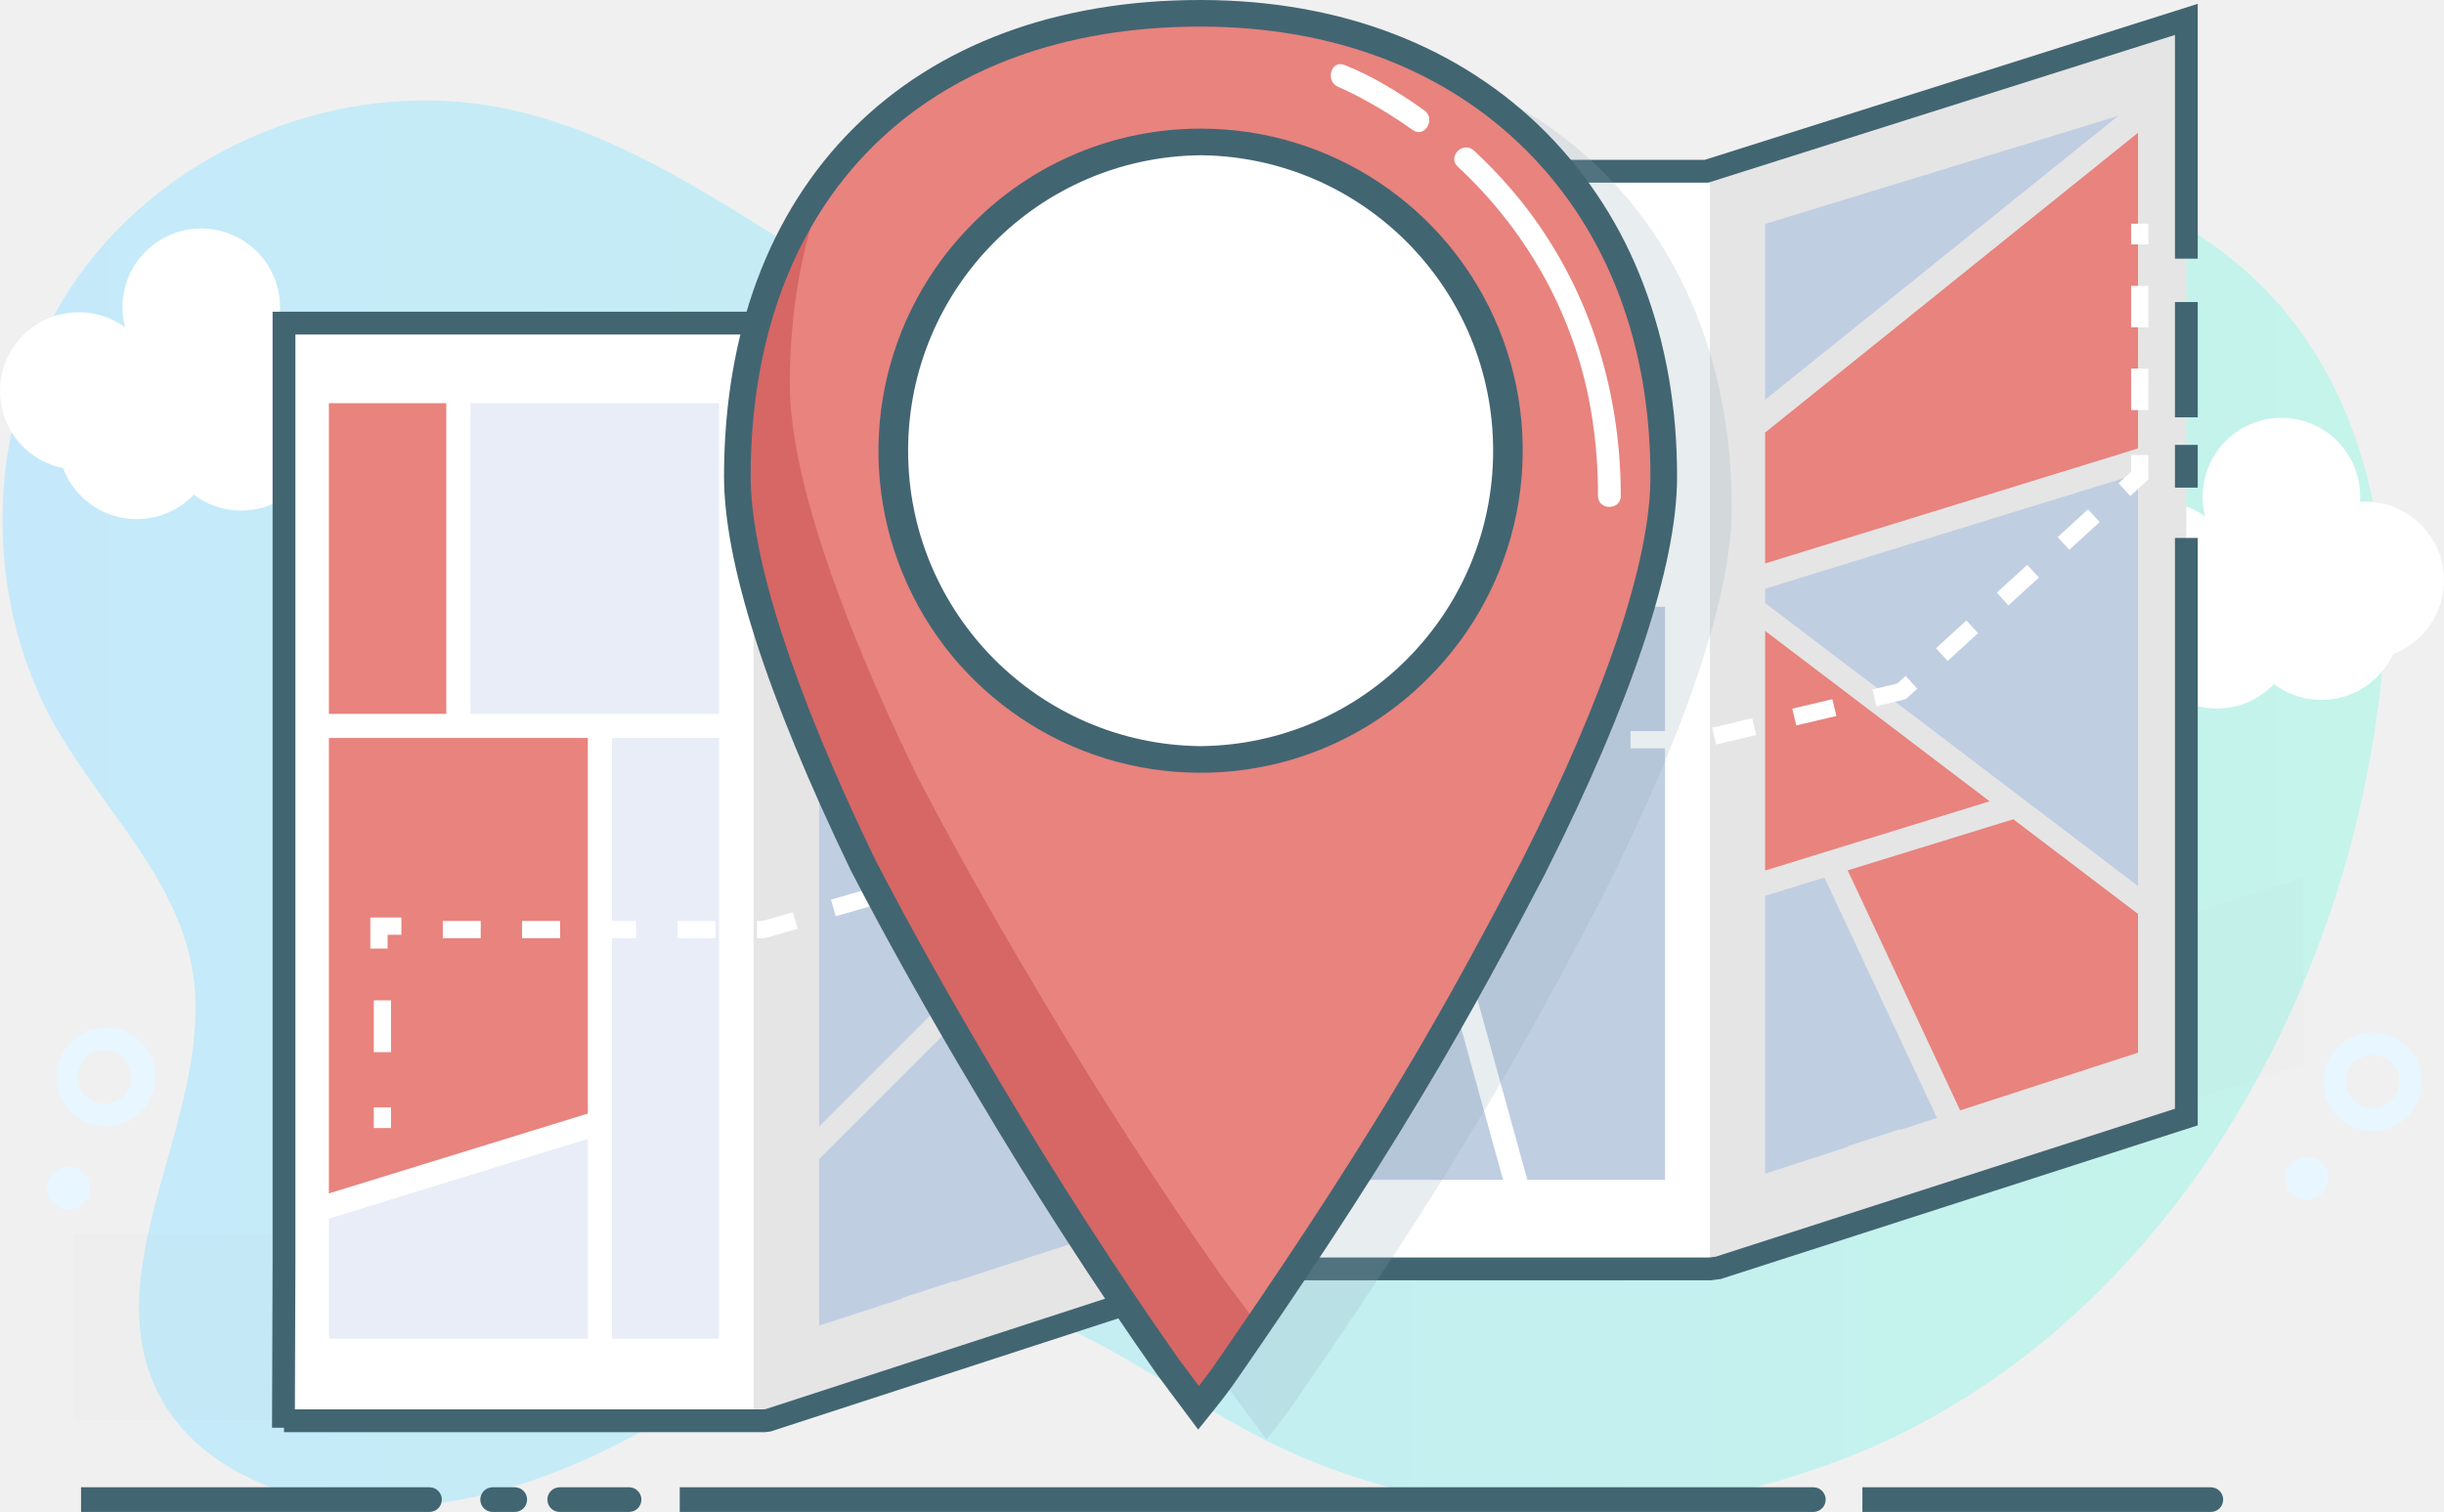
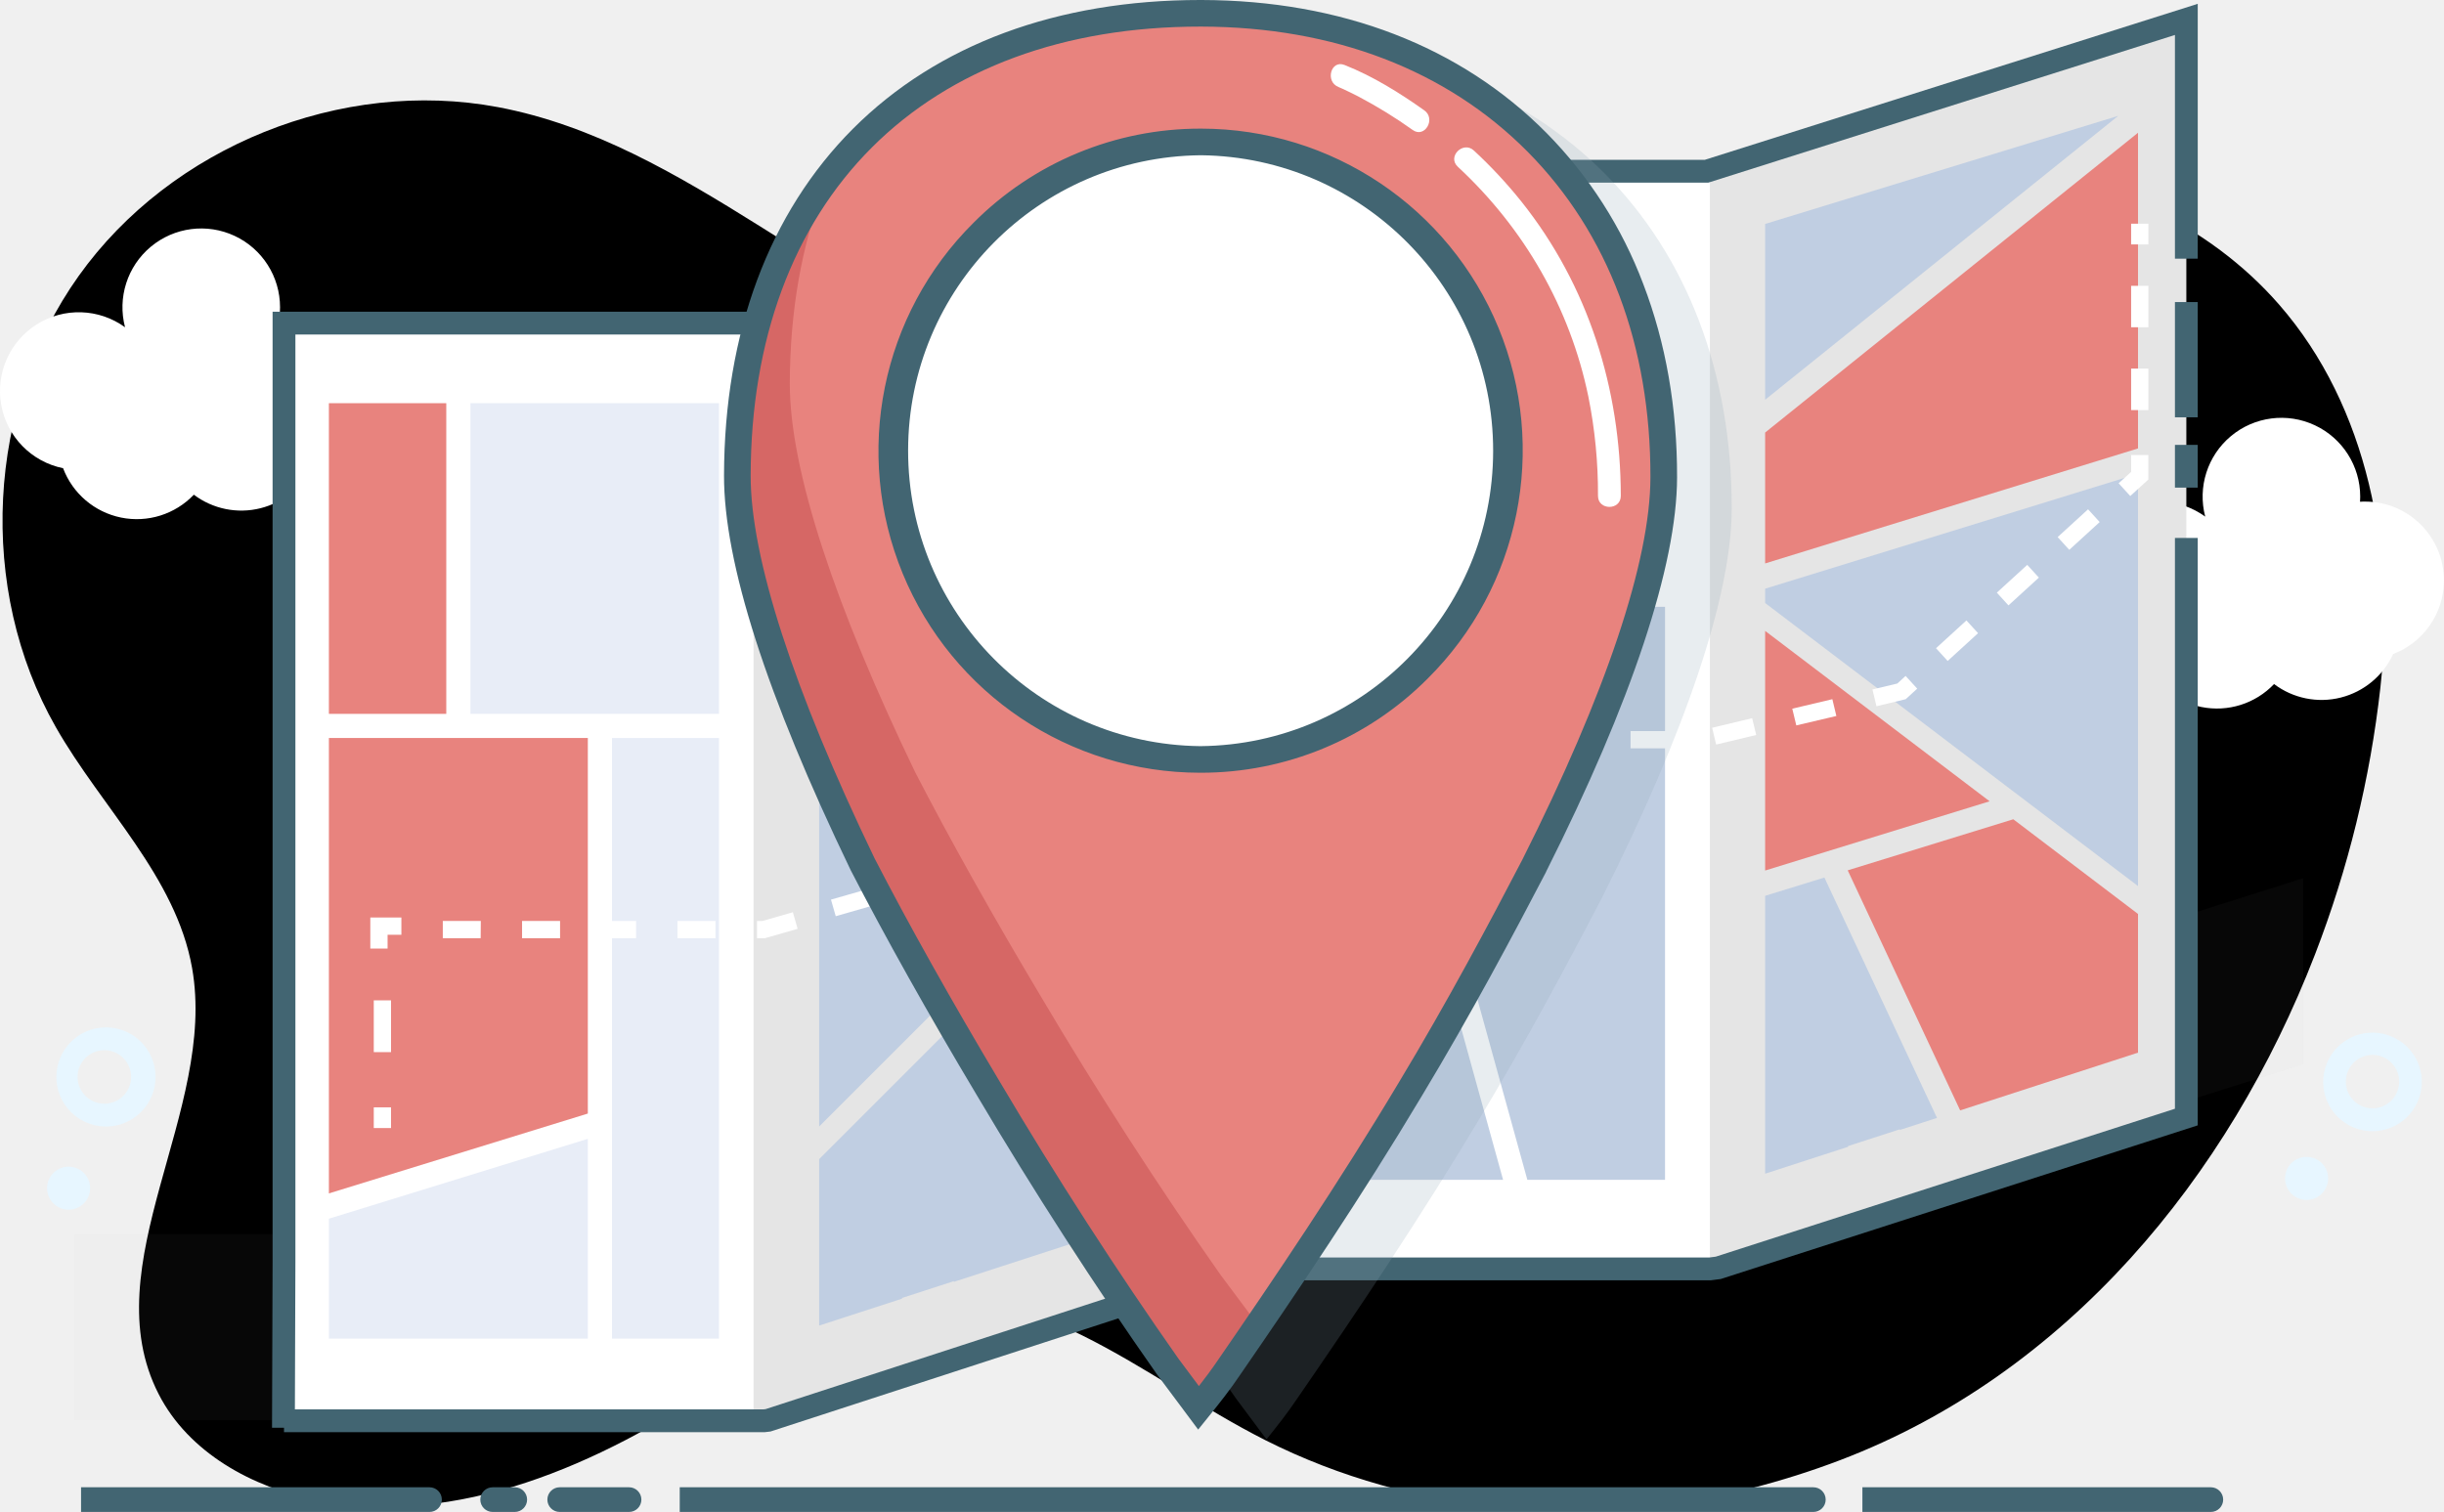
<svg xmlns="http://www.w3.org/2000/svg" viewBox="0 0 1286.04 795.78">
  <defs>
    <style>.cls-1{fill:url(#linear-gradient);}.cls-2{fill:#e7f6ff;}.cls-3{fill:none;}.cls-4{fill:#426572;}.cls-5{fill:#fff;}.cls-6{opacity:0.04;}.cls-7{fill:#a8a8a8;}.cls-8{fill:#e5e5e5;}.cls-9{fill:#e8edf7;}.cls-10{fill:#c0cee2;}.cls-11{fill:#e8837e;}.cls-12{fill:#8da3b2;opacity:0.2;}.cls-13{fill:#d66765;}</style>
    <linearGradient id="linear-gradient" x1="1.32" y1="424.03" x2="1254.6" y2="424.03" gradientUnits="userSpaceOnUse">
-       <stop offset="0" stop-color="#c5e9fa" />
-       <stop offset="1" stop-color="#c4f4ea" />
+       <stop offset="0" stopColor="#c5e9fa" />
+       <stop offset="1" stopColor="#c4f4ea" />
    </linearGradient>
  </defs>
  <g id="Layer_2" data-name="Layer 2">
    <g id="Layer_1-2" data-name="Layer 1">
      <path class="cls-1" d="M1218.18,502.3C1172.73,620,1087.28,723.08,968.59,768.39a431.14,431.14,0,0,1-47.21,14.95C836.7,804.93,744.06,797.42,666,758.08c-33.13-16.71-63.34-38.79-96.59-55.26S498.19,675.57,462,683.7c-31.16,7-57.45,27.06-83.92,44.93-62.4,42.13-137.43,75.47-211.32,61-34-6.65-67.48-25.07-83.27-55.86-34.9-68.07,30.92-149,17.59-224.28-8.53-48.18-47.49-84.26-71.71-126.78C-12.08,310-7.18,213.37,41.42,145.22S179.74,40.92,262,56.38c100.3,18.85,176.15,103.75,273.69,133.78,61,18.77,127.23,13.17,185.49-11.55,94.13-39.95,223.45-101.22,329.38-91.24,56.33,5.31,111.58,30.31,148.76,73,47,53.89,61.09,130.4,53.25,201.46A563.35,563.35,0,0,1,1218.18,502.3Z" />
      <path class="cls-2" d="M1248.42,595.38a26.3,26.3,0,0,1-6.2-.75,25.94,25.94,0,1,1,6.2.75Zm0-40.18a14.09,14.09,0,0,0-3.32,27.77h0a14.08,14.08,0,1,0,3.32-27.77Z" />
      <circle class="cls-2" cx="1213.76" cy="620.24" r="11.33" transform="translate(324.94 1653.64) rotate(-76.37)" />
      <path class="cls-2" d="M55.19,592.91a26.09,26.09,0,1,1,1.14,0Zm0-40.17H54.6a14.09,14.09,0,1,0,.61,0Z" />
      <circle class="cls-2" cx="36.08" cy="625.38" r="11.33" transform="translate(-26.9 2.13) rotate(-2.47)" />
      <path class="cls-2" d="M709.08,171.11A26.06,26.06,0,1,1,724,166.39,26.07,26.07,0,0,1,709.08,171.11ZM709,130.94a14.14,14.14,0,1,0,2.47.22A14.17,14.17,0,0,0,709,130.94Z" />
      <circle class="cls-2" cx="649.4" cy="160.43" r="11.33" transform="translate(25.58 401.9) rotate(-35.04)" />
      <rect class="cls-3" x="713.36" y="157.98" width="44.48" height="44.48" />
      <rect class="cls-3" x="713.36" y="157.98" width="44.48" height="44.48" />
      <path class="cls-4" d="M839.66,777" />
      <path class="cls-5" d="M1286,305.5A41.46,41.46,0,0,0,1244.59,264c-.92,0-1.83,0-2.73.09.06-.9.09-1.81.09-2.73a41.46,41.46,0,1,0-81.56,10.54,41.46,41.46,0,1,0-32.61,74.19,41.46,41.46,0,0,0,68.84,13.94,41.46,41.46,0,0,0,62.66-15.8A41.47,41.47,0,0,0,1286,305.5Z" />
      <path class="cls-5" d="M191.45,205.8A41.46,41.46,0,0,0,150,164.34c-.92,0-1.83,0-2.73.09.06-.9.09-1.81.09-2.73A41.46,41.46,0,1,0,65.8,172.24a41.46,41.46,0,1,0-32.61,74.19A41.46,41.46,0,0,0,102,260.37a41.46,41.46,0,0,0,62.66-15.8A41.47,41.47,0,0,0,191.45,205.8Z" />
      <g class="cls-6">
        <polygon class="cls-7" points="918.2 555.86 624.46 555.86 334.98 647.5 334.98 649.52 39.11 649.52 39.11 747.43 334.98 747.43 334.98 745.41 624.46 653.77 918.2 653.77 918.2 653.1 1211.94 560.12 1211.94 462.21 918.2 555.19 918.2 555.86" />
      </g>
      <rect class="cls-5" x="154.73" y="172.94" width="252.53" height="577.72" />
      <polygon class="cls-8" points="1150.46 586.46 897.94 666.39 897.94 88.67 1150.46 8.74 1150.46 586.46" />
      <rect class="cls-5" x="647.23" y="88.67" width="252.53" height="577.72" />
      <polygon class="cls-8" points="649.05 666.39 396.52 746.33 396.52 168.61 649.05 88.67 649.05 666.39" />
      <rect class="cls-9" x="322.03" y="388.43" width="56.32" height="316.11" />
      <polygon class="cls-10" points="707.53 319.4 670.85 319.4 670.85 620.98 790.93 620.98 707.53 319.4" />
      <polygon class="cls-10" points="720.3 319.4 803.7 620.98 876.14 620.98 876.14 319.4 720.3 319.4" />
      <polygon class="cls-10" points="1114.63 60.97 928.82 117.87 928.82 144.99 928.82 205.21 928.82 210.4 1114.63 60.97" />
      <polygon class="cls-11" points="928.82 227.66 928.82 231.98 928.82 296.55 1125.03 236.02 1125.03 144.99 1125.03 69.87 928.82 227.66" />
      <polygon class="cls-10" points="1125.03 466.35 1125.03 447.73 1125.03 296.34 1125.03 269.57 1125.03 249.33 928.82 309.85 928.82 317.38 1125.03 466.35" />
      <polygon class="cls-10" points="431.04 610.08 431.04 697.28 431.04 697.68 474.62 683.53 474.69 683.13 501.94 674.3 501.88 674.68 627.25 633.97 627.25 633.69 627.25 554.43 627.25 527.66 627.25 413.87 431.04 610.08" />
      <polygon class="cls-10" points="626.85 397.1 627.25 397.5 627.25 376.28 627.25 349.51 627.25 325.07 431.04 385.6 431.04 463.3 431.04 490.07 431.04 592.91 626.85 397.1" />
      <polygon class="cls-11" points="1046.94 421.74 928.82 332.06 928.82 383.37 928.82 410.13 928.82 458.18 1046.94 421.74" />
      <polygon class="cls-11" points="309.32 586.09 309.32 388.43 173.06 388.43 173.06 628.12 309.32 586.09" />
      <polygon class="cls-9" points="173.06 641.43 173.06 704.54 309.32 704.54 309.32 599.39 173.06 641.43" />
      <rect class="cls-5" x="1121.4" y="117.74" width="9.08" height="10.9" />
      <path class="cls-5" d="M1130.48,215.84h-9.08V194h9.08Zm0-43.6h-9.08v-21.8h9.08Z" />
      <polygon class="cls-5" points="1120.95 261.07 1114.83 254.36 1121.4 248.36 1121.4 239.46 1130.48 239.46 1130.48 252.37 1120.95 261.07" />
      <path class="cls-5" d="M879.77,393.88H858V384.8h21.8Zm-41.78,0h-21.8V384.8H838Zm-43.6,0h-21.8V384.8h21.8Zm108.65-2-2.11-8.84L922,378l2.11,8.84Zm42.18-10.08L943.1,373l21.09-5,2.11,8.84Zm42.18-10.08-2.11-8.84,13.1-3.13,4.34-4,6.12,6.71-6.07,5.54Zm37.46-23.84-6.12-6.71,16-14.62,6.12,6.71Zm32-29.25-6.12-6.71,16-14.62,6.12,6.71Zm32-29.24-6.12-6.71,16-14.62,6.12,6.71Z" />
      <polygon class="cls-5" points="738.86 401.11 730.81 396.9 737.13 384.8 750.78 384.8 750.78 393.88 742.63 393.88 738.86 401.11" />
      <path class="cls-5" d="M704.69,464.68l-8.05-4.2,8.42-16.12,8.05,4.2Zm16.84-32.24-8.05-4.2,8.42-16.12,8.05,4.2Z" />
      <polygon class="cls-5" points="687.26 498.05 678.03 480.91 686.03 476.6 687.14 478.66 688.22 476.59 696.27 480.79 687.26 498.05" />
      <rect class="cls-5" x="663.58" y="443.15" width="9.08" height="19.56" transform="translate(-134.87 370.87) rotate(-28.3)" />
      <polygon class="cls-5" points="650.22 429.25 646.78 422.88 639.82 424.87 637.32 416.14 651.31 412.13 658.21 424.95 650.22 429.25" />
      <path class="cls-5" d="M402.49,493.8h-4.16v-9.08h2.88l16-4.59,2.5,8.73Zm-26,0h-20v-9.08h20Zm-41.78,0h-20v-9.08h20Zm-40,0h-20v-9.08h20Zm-41.78,0H233v-9.08h20Zm186.84-11.58-2.51-8.73,20-5.74,2.51,8.73Zm40-11.47-2.5-8.73,20-5.73,2.5,8.73Zm40-11.47-2.5-8.73,20-5.73,2.5,8.73Zm40-11.47-2.5-8.73,20-5.73,2.5,8.73Zm40-11.47-2.5-8.73,20-5.73,2.5,8.73Z" />
      <polygon class="cls-5" points="203.95 499.25 194.86 499.25 194.86 482.9 211.21 482.9 211.21 491.99 203.95 491.99 203.95 499.25" />
      <rect class="cls-5" x="196.68" y="526.51" width="9.08" height="27.25" />
      <rect class="cls-5" x="196.68" y="582.82" width="9.08" height="10.9" />
      <rect class="cls-9" x="247.55" y="212.21" width="130.8" height="163.51" />
      <rect class="cls-11" x="173.06" y="212.21" width="61.77" height="163.51" />
      <polygon class="cls-11" points="1059.4 431.2 972.27 458.08 1031.44 584.42 1125.03 554.03 1125.03 553.76 1125.03 481.03 1059.4 431.2" />
      <polygon class="cls-10" points="1019.25 588.38 960 461.87 928.82 471.49 928.82 617.34 928.82 617.75 972.4 603.6 972.47 603.2 999.72 594.37 999.66 594.74 1019.25 588.38" />
      <polygon class="cls-4" points="155.14 751.49 143.14 751.45 143.44 664.21 143.44 164.08 395.59 164.08 646.25 84.73 679.55 84.14 897.01 84.14 1156.46 2.01 1156.46 136.15 1144.46 136.15 1144.46 18.4 898.87 96.14 679.61 96.14 648.21 96.7 397.45 176.08 155.44 176.08 155.44 664.23 155.14 751.49" />
      <polygon class="cls-4" points="402.32 753.8 149.44 753.8 149.44 741.8 401.62 741.8 402.89 741.65 648.09 661.86 899.37 661.86 902.84 661.41 1144.46 583.56 1144.46 283.14 1156.46 283.14 1156.46 592.3 905.48 673.17 900.14 673.86 650 673.86 405.46 753.43 402.32 753.8" />
      <rect class="cls-4" x="1144.46" y="234.15" width="12" height="22.5" />
      <rect class="cls-4" x="1144.46" y="158.98" width="12" height="60.66" />
      <path class="cls-12" d="M668,23.56c-150.32-.32-244,94.27-244.28,243.23-.1,46,24.12,117.86,65.92,204.62,18.88,36.61,41.8,77.28,66.11,118,29.68,50.16,62.06,100.34,94.48,146.44l16.2,21.72c5.43-6.78,10.86-13.53,16.29-21.65,32.61-47.32,65.21-96,95.11-146,24.48-40.58,46.23-81.15,65.26-117.69,43.53-86.57,68.05-158.3,68.15-204.33C911.55,122.94,814.26,23.88,668,23.56Zm-.85,392.7c-89.38-.19-162.35-73.46-162.15-162.85S578.48,91.07,667.86,91.26,830.21,164.74,830,254.11,756.54,416.46,667.16,416.27Z" />
      <path class="cls-5" d="M792.69,234.3c-.19,89.41-73.48,162.36-162.86,162.16-77.41-.17-142.52-55.15-158.42-128A161.51,161.51,0,0,1,469,240.16C469.17,150.8,542.46,77.82,631.83,78c77.29.17,142.32,55,158.37,127.63a.37.37,0,0,0,0,.12A161.39,161.39,0,0,1,792.69,234.3Z" />
      <path class="cls-11" d="M632.3,5.8C482,5.47,388.34,100.07,388,249c-.1,46,24.12,117.86,65.92,204.62,18.88,36.61,41.8,77.28,66.11,118,29.68,50.16,62.06,100.34,94.48,146.44l16.2,21.72c5.43-6.78,10.86-13.53,16.29-21.65,32.61-47.32,65.21-96,95.11-146,24.48-40.58,46.23-81.15,65.26-117.69,43.53-86.57,68.05-158.3,68.15-204.33C875.84,105.18,778.56,6.11,632.3,5.8Zm-.85,392.7C542.08,398.31,469.11,325,469.3,235.65S542.78,73.3,632.15,73.49,794.5,147,794.31,236.35,720.83,398.7,631.45,398.5Z" />
      <path class="cls-13" d="M798,476c-16.72,31.69-35.36,65.8-55.94,99.91-29.88,50-62.49,98.71-95.1,146-5.43,8.12-10.86,14.87-16.3,21.65l-16.2-21.72c-32.4-46.1-64.8-96.28-94.47-146.43-24.31-40.7-47.23-81.37-66.11-118-41.8-86.76-66-158.59-65.92-204.62.13-61.47,16.16-113.67,45.5-153.78-11.62,30.25-17.77,64.71-17.86,102.7-.1,46,24.12,117.87,65.92,204.62,18.88,36.61,41.8,77.28,66.11,118,29.67,50.15,62.06,100.33,94.47,146.43l16.2,21.72c5.44-6.78,10.87-13.53,16.3-21.65,32.6-47.31,65.21-96,95.1-146C779.59,508.48,789,492.11,798,476Z" />
      <path class="cls-4" d="M630.48,752.42l-21.73-29.13c-32.43-46.13-65.2-96.93-94.77-146.91C488.63,534,465.7,493,447.67,458.06l-.08-.17c-44.3-91.94-66.71-161.81-66.61-207.67.16-75.14,23.66-138.26,67.94-182.54S556.34,0,631.49,0h.78c73.51.16,136.28,24.36,181.53,70a227.57,227.57,0,0,1,50.91,79.53c11.87,31,17.85,65.24,17.77,101.77-.1,46.27-23.92,118-68.9,207.46l0,.09c-16.94,32.52-39.69,75.32-65.47,118.07-31.94,53.46-66.12,104-95.34,146.39-5.48,8.18-11,15.1-16.39,21.79Zm-10.33-37.26,10.71,14.36c3.47-4.43,6.87-9,10.3-14.07,29.14-42.28,63.16-92.59,94.91-145.73,25.58-42.41,48.19-84.95,65-117.28,44-87.5,67.29-157.06,67.39-201.16.15-69.36-22.2-128.64-64.62-171.42C761.29,36.92,701.94,14.15,632.24,14h-.75c-71.36,0-131.06,22-172.68,63.58S395.13,178.89,395,250.25c-.09,43.1,22.45,112.77,65.18,201.48,17.89,34.7,40.66,75.33,65.85,117.5C555.39,618.89,587.94,669.34,620.15,715.16Zm11.62-308.45h-.37A169.31,169.31,0,0,1,512.3,117.22,168.3,168.3,0,0,1,631.75,67.7h.37A169.31,169.31,0,0,1,751.22,357.18,168.3,168.3,0,0,1,631.77,406.71Zm0-325a155.51,155.51,0,0,0-.33,311h.34a155.51,155.51,0,0,0,.33-311Z" />
      <path class="cls-4" d="M954.18,795.78H357.68v-13h596.5a6.5,6.5,0,0,1,0,13Z" />
      <path class="cls-4" d="M331,795.78H294.53a6.5,6.5,0,0,1,0-13H331a6.5,6.5,0,1,1,0,13Z" />
      <path class="cls-4" d="M270.86,795.78H259.24a6.5,6.5,0,0,1,0-13h11.62a6.5,6.5,0,0,1,0,13Z" />
      <path class="cls-4" d="M1163.34,795.78H980v-13h183.34a6.5,6.5,0,0,1,0,13Z" />
      <path class="cls-4" d="M226,795.78H42.65v-13H226a6.5,6.5,0,1,1,0,13Z" />
      <path class="cls-5" d="M767.08,87.74C802,120.15,826.16,162,835.81,208.79A259.15,259.15,0,0,1,840.87,261c0,7.72,12,7.73,12,0-.06-56.28-17.08-110.73-52.31-154.92a245.8,245.8,0,0,0-25-26.85c-5.65-5.25-14.16,3.22-8.49,8.49Z" />
      <path class="cls-5" d="M704.25,45.76l.7.29c-1.92-.77,1,.45,1.44.65,2.93,1.33,5.81,2.76,8.66,4.24a247,247,0,0,1,28.36,17.5c6.31,4.47,12.32-5.93,6.06-10.36-13.07-9.26-27.07-18-42-23.89-7.18-2.84-10.3,8.76-3.19,11.57Z" />
    </g>
  </g>
</svg>
